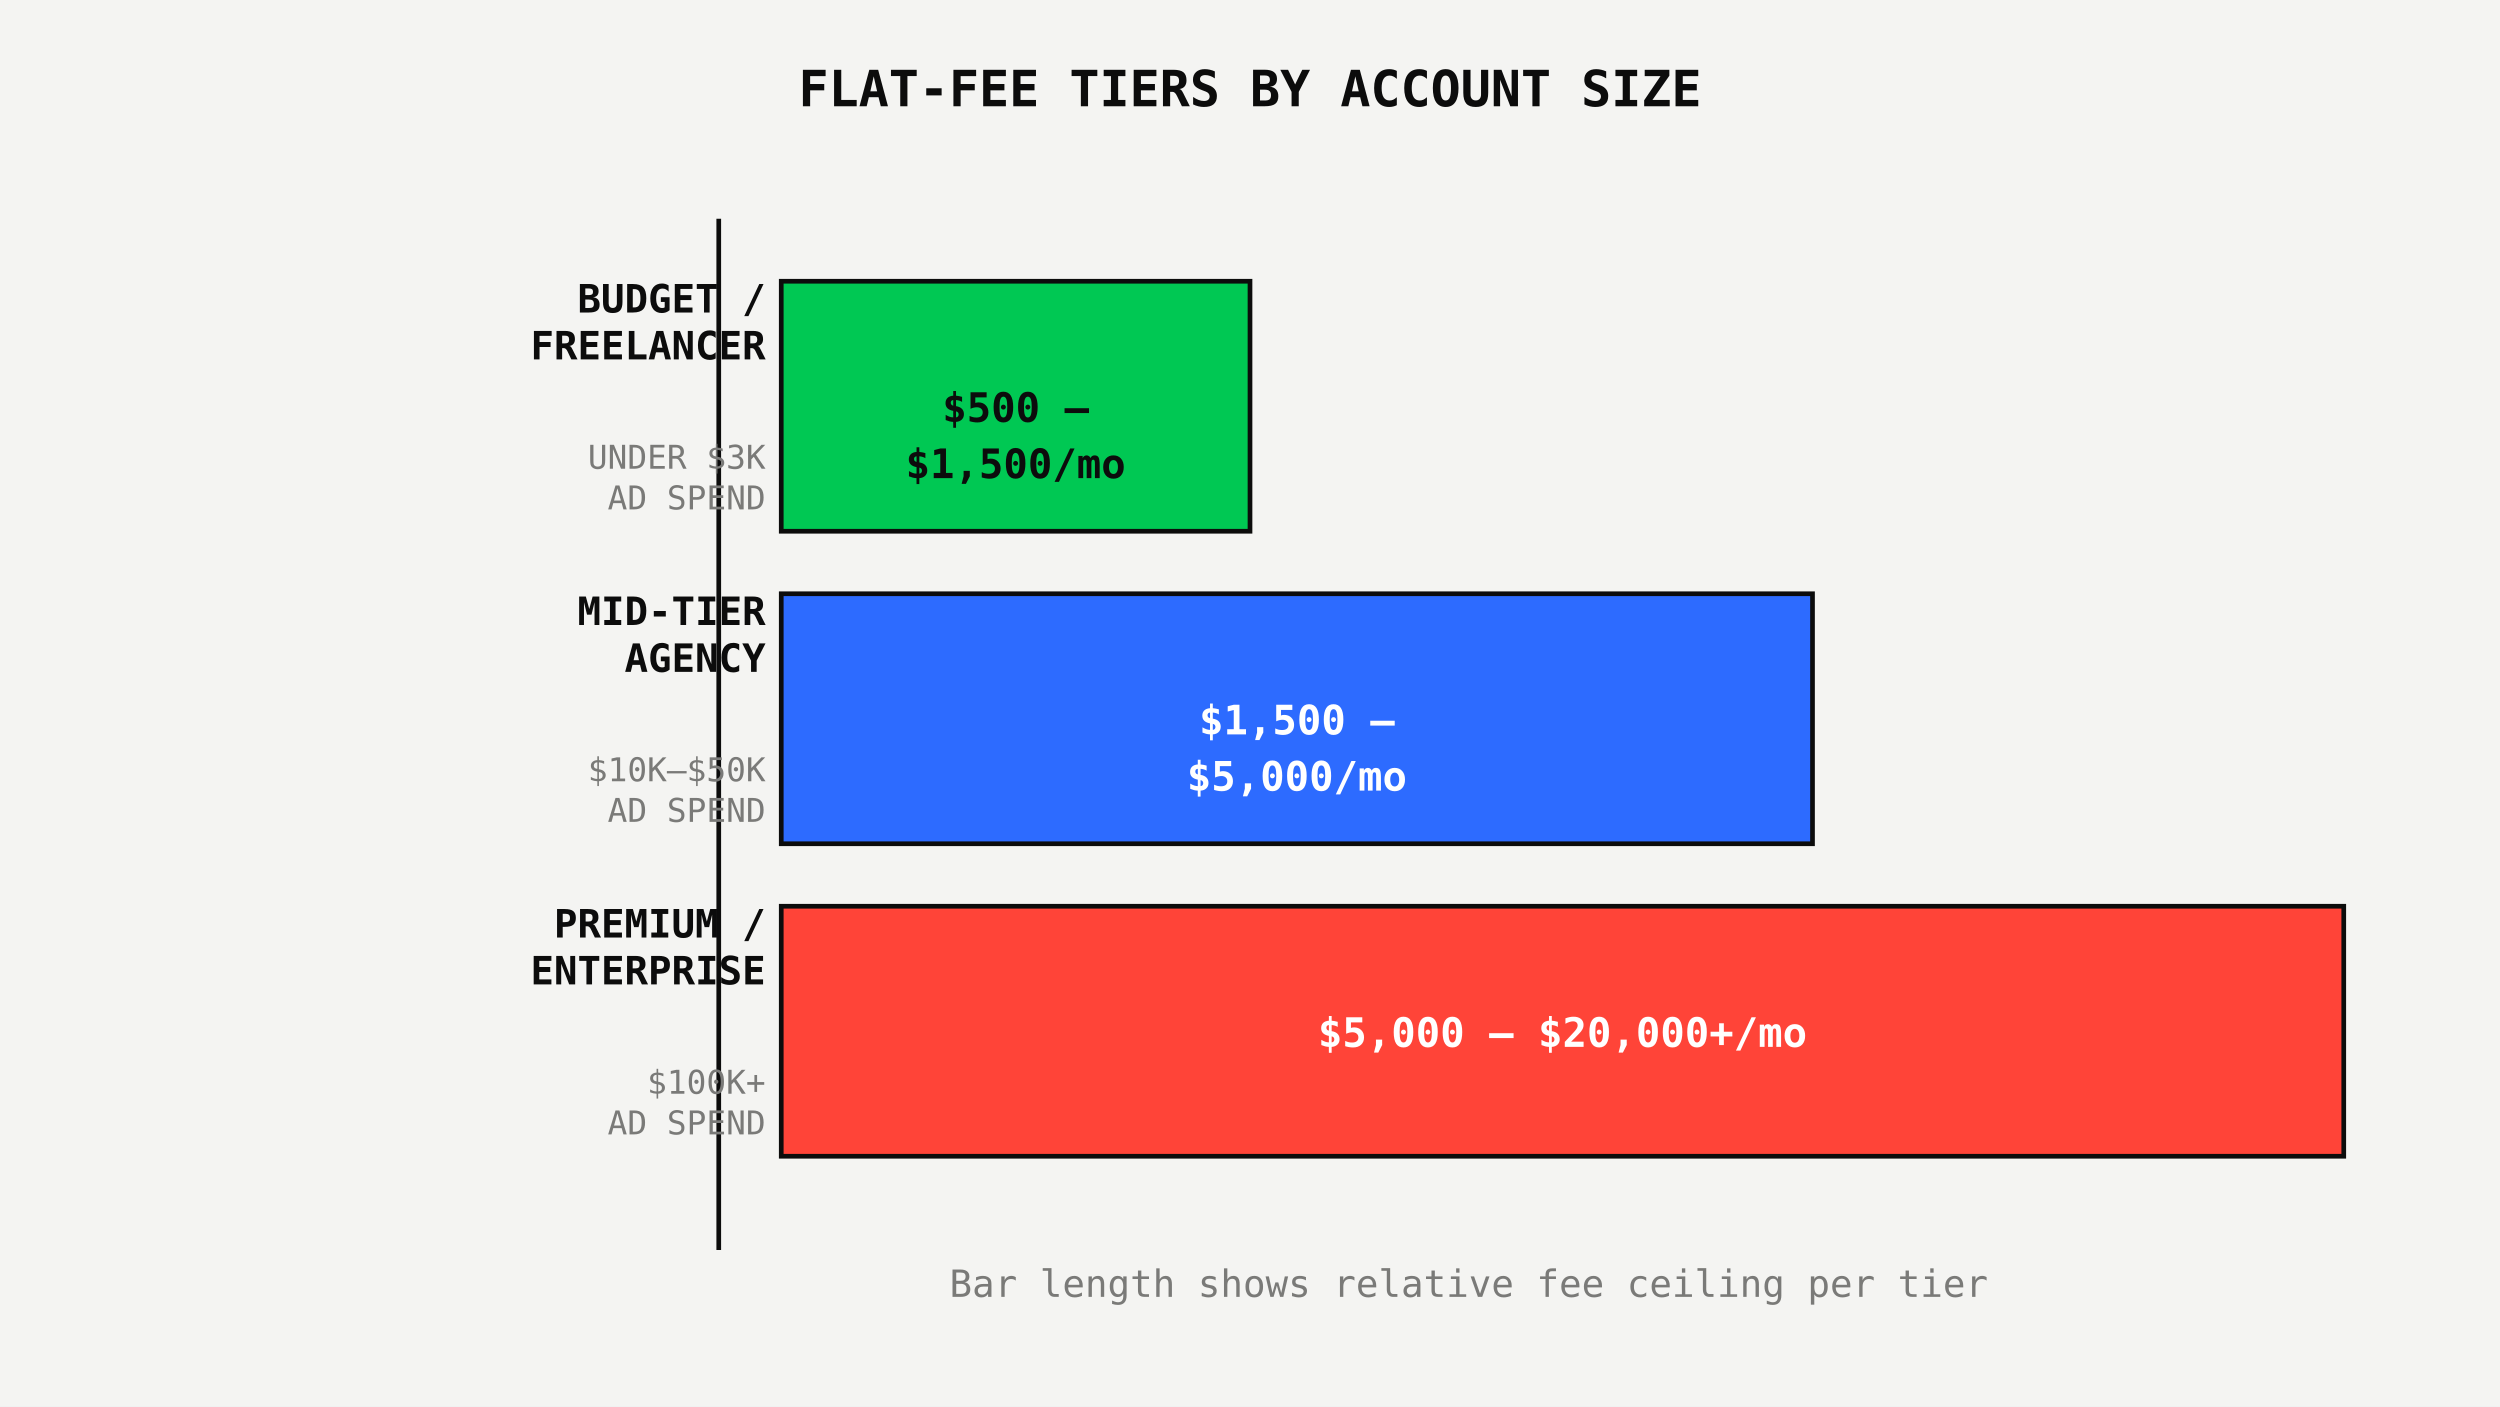
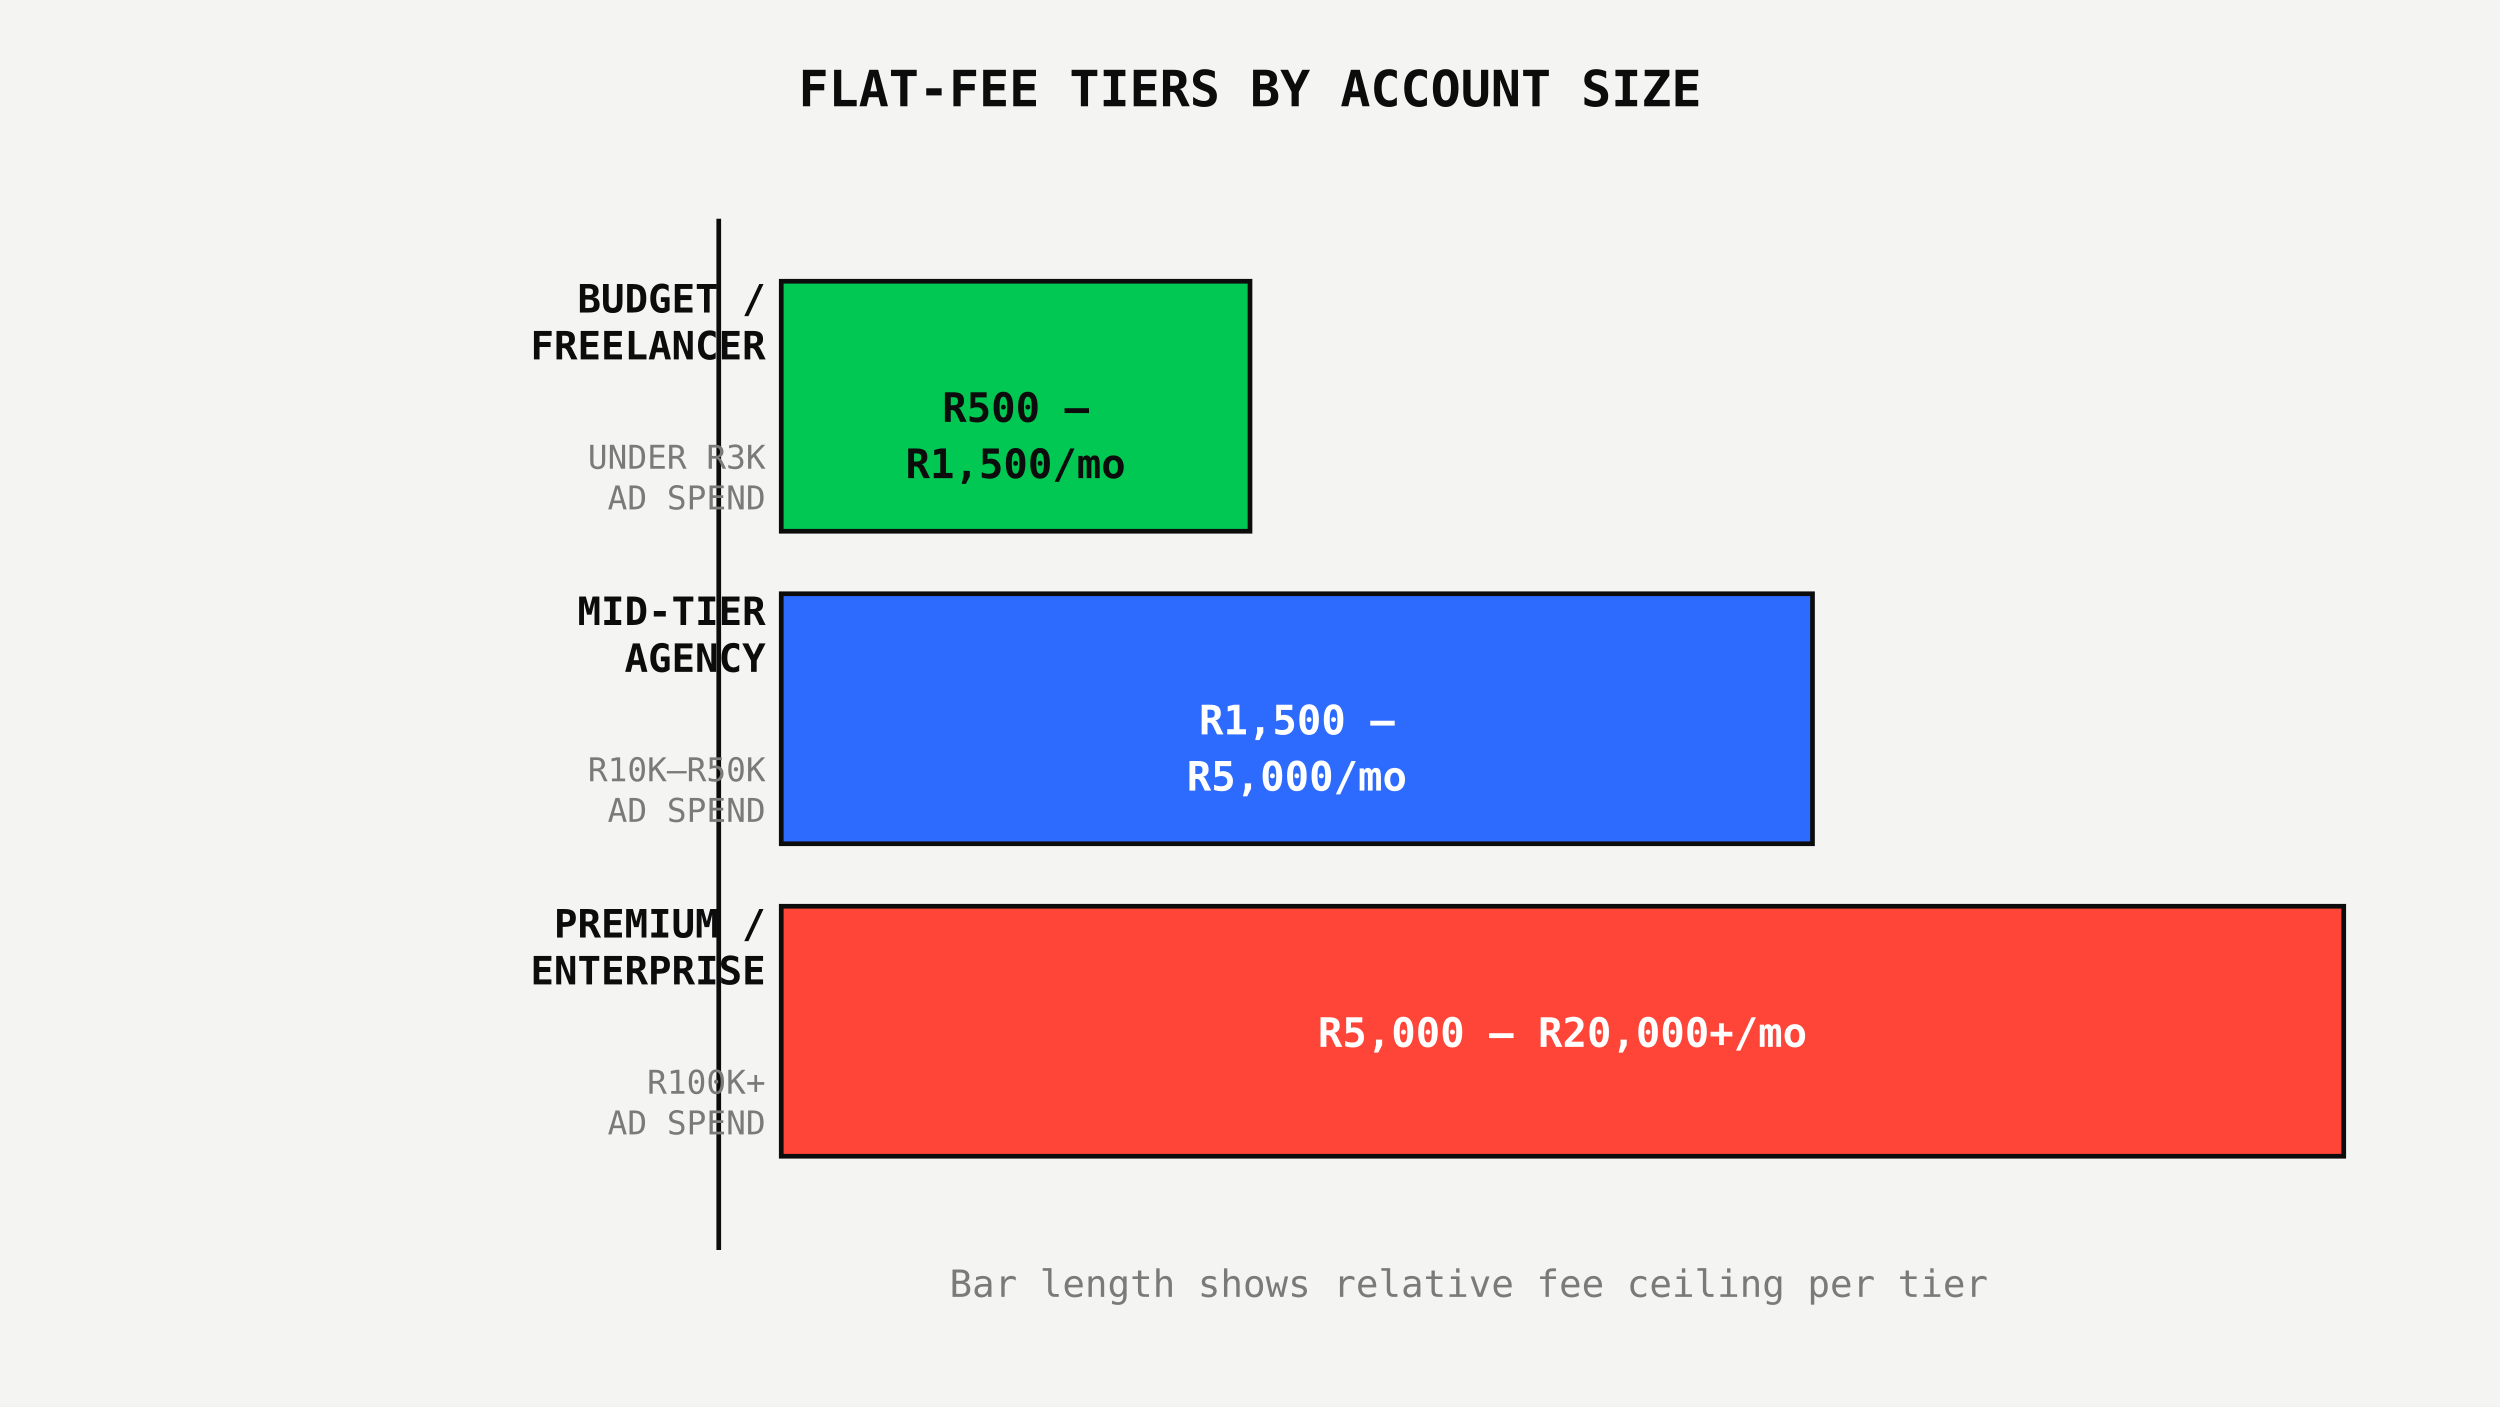
<svg xmlns="http://www.w3.org/2000/svg" viewBox="0 0 800 450" font-family="'JetBrains Mono',monospace">
  <rect width="800" height="450" fill="#F4F4F2" />
  <text x="400" y="34" text-anchor="middle" font-size="16" font-weight="700" fill="#0C0C0C">FLAT-FEE TIERS BY ACCOUNT SIZE</text>
  <line x1="230" y1="70" x2="230" y2="400" stroke="#0C0C0C" stroke-width="1.5" />
  <rect x="250" y="90" width="150" height="80" fill="#00C853" stroke="#0C0C0C" stroke-width="1.5" />
  <text x="245" y="100" text-anchor="end" font-size="12.5" font-weight="700" fill="#0C0C0C">BUDGET /</text>
  <text x="245" y="115" text-anchor="end" font-size="12.5" font-weight="700" fill="#0C0C0C">FREELANCER</text>
-   <text x="325" y="135" text-anchor="middle" font-size="13" font-weight="700" fill="#0C0C0C">$500 –</text>
-   <text x="325" y="153" text-anchor="middle" font-size="13" font-weight="700" fill="#0C0C0C">$1,500/mo</text>
-   <text x="245" y="150" text-anchor="end" font-size="10.5" fill="#7A7A78">UNDER $3K</text>
+   <text x="325" y="135" text-anchor="middle" font-size="13" font-weight="700" fill="#0C0C0C">R500 –</text>
+   <text x="325" y="153" text-anchor="middle" font-size="13" font-weight="700" fill="#0C0C0C">R1,500/mo</text>
+   <text x="245" y="150" text-anchor="end" font-size="10.5" fill="#7A7A78">UNDER R3K</text>
  <text x="245" y="163" text-anchor="end" font-size="10.5" fill="#7A7A78">AD SPEND</text>
  <rect x="250" y="190" width="330" height="80" fill="#2D6BFF" stroke="#0C0C0C" stroke-width="1.5" />
  <text x="245" y="200" text-anchor="end" font-size="12.5" font-weight="700" fill="#0C0C0C">MID-TIER</text>
  <text x="245" y="215" text-anchor="end" font-size="12.5" font-weight="700" fill="#0C0C0C">AGENCY</text>
-   <text x="415" y="235" text-anchor="middle" font-size="13" font-weight="700" fill="#fff">$1,500 –</text>
-   <text x="415" y="253" text-anchor="middle" font-size="13" font-weight="700" fill="#fff">$5,000/mo</text>
-   <text x="245" y="250" text-anchor="end" font-size="10.5" fill="#7A7A78">$10K–$50K</text>
+   <text x="415" y="235" text-anchor="middle" font-size="13" font-weight="700" fill="#fff">R1,500 –</text>
+   <text x="415" y="253" text-anchor="middle" font-size="13" font-weight="700" fill="#fff">R5,000/mo</text>
+   <text x="245" y="250" text-anchor="end" font-size="10.5" fill="#7A7A78">R10K–R50K</text>
  <text x="245" y="263" text-anchor="end" font-size="10.5" fill="#7A7A78">AD SPEND</text>
  <rect x="250" y="290" width="500" height="80" fill="#FF4438" stroke="#0C0C0C" stroke-width="1.5" />
  <text x="245" y="300" text-anchor="end" font-size="12.5" font-weight="700" fill="#0C0C0C">PREMIUM /</text>
  <text x="245" y="315" text-anchor="end" font-size="12.5" font-weight="700" fill="#0C0C0C">ENTERPRISE</text>
-   <text x="500" y="335" text-anchor="middle" font-size="13" font-weight="700" fill="#fff">$5,000 – $20,000+/mo</text>
-   <text x="245" y="350" text-anchor="end" font-size="10.5" fill="#7A7A78">$100K+</text>
+   <text x="500" y="335" text-anchor="middle" font-size="13" font-weight="700" fill="#fff">R5,000 – R20,000+/mo</text>
+   <text x="245" y="350" text-anchor="end" font-size="10.5" fill="#7A7A78">R100K+</text>
  <text x="245" y="363" text-anchor="end" font-size="10.5" fill="#7A7A78">AD SPEND</text>
  <text x="470" y="415" text-anchor="middle" font-size="12" fill="#7A7A78">Bar length shows relative fee ceiling per tier</text>
</svg>
